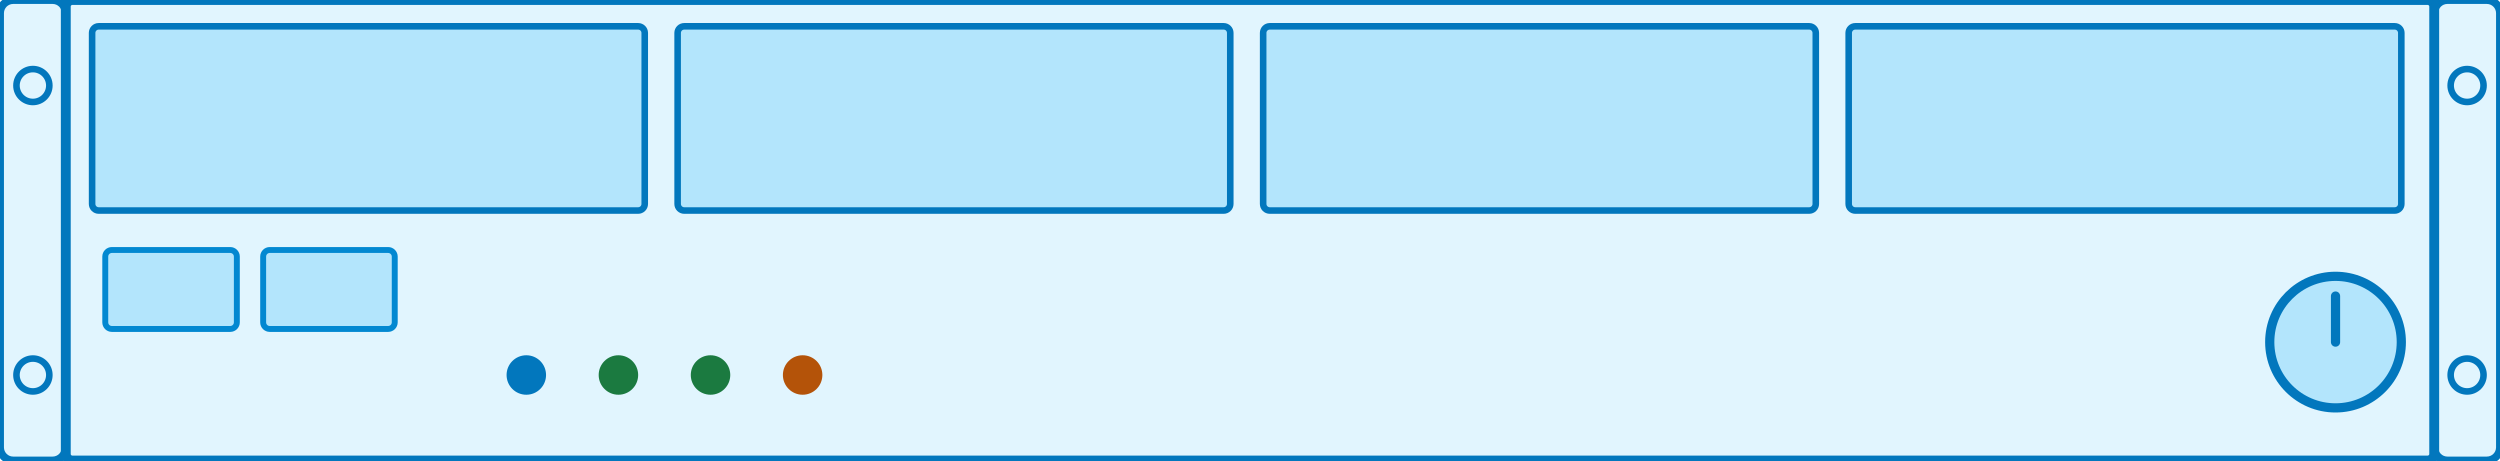
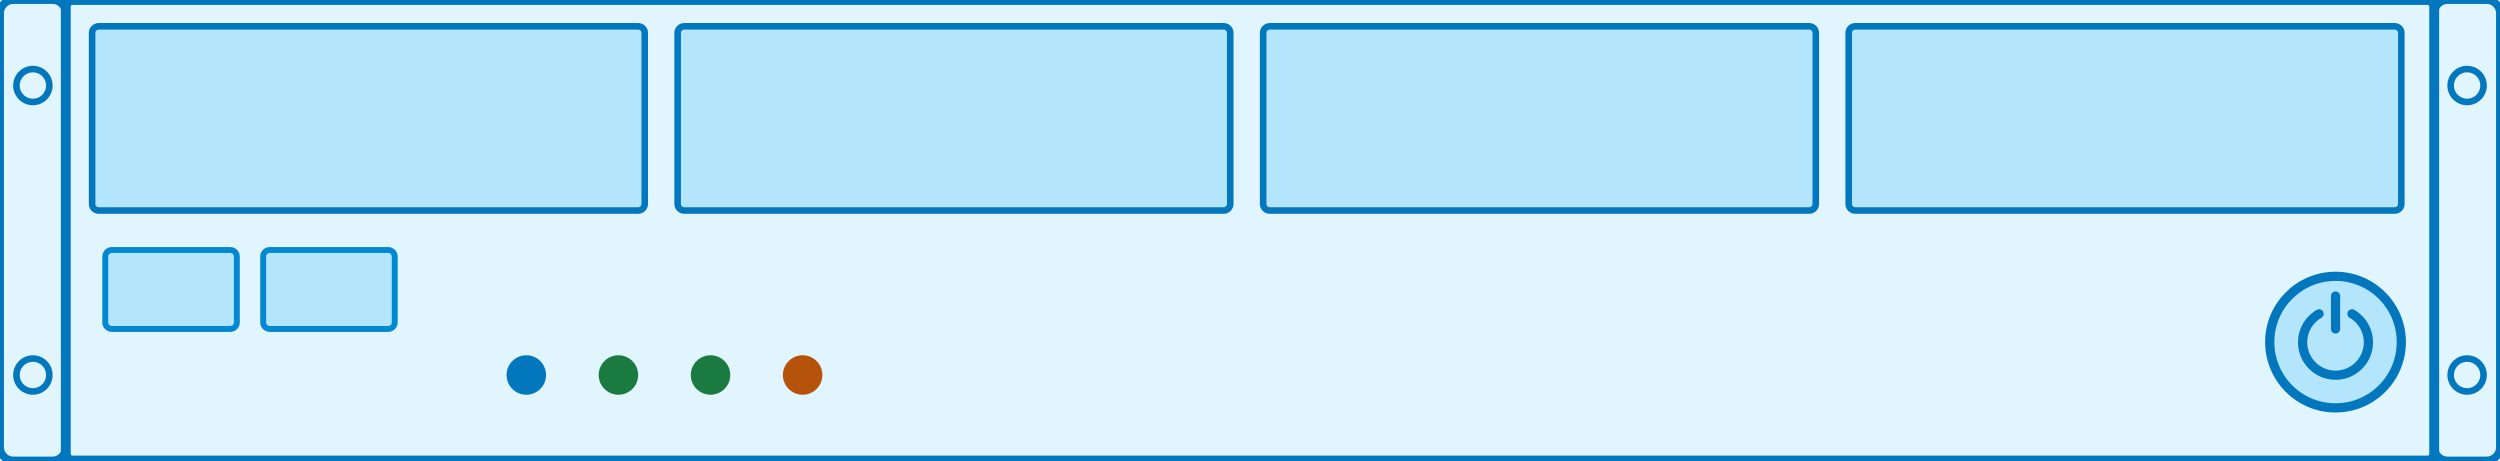
<svg xmlns="http://www.w3.org/2000/svg" viewBox="0 0 380 70" width="380" height="70">
  <rect x="0" y="0" width="10" height="70" rx="2" fill="#e1f5fe" stroke="#0277bd" stroke-width="1.2" />
  <circle cx="5" cy="13" r="2.5" fill="none" stroke="#0277bd" stroke-width="1" />
  <circle cx="5" cy="57" r="2.5" fill="none" stroke="#0277bd" stroke-width="1" />
  <rect x="370" y="0" width="10" height="70" rx="2" fill="#e1f5fe" stroke="#0277bd" stroke-width="1.2" />
  <circle cx="375" cy="13" r="2.5" fill="none" stroke="#0277bd" stroke-width="1" />
  <circle cx="375" cy="57" r="2.5" fill="none" stroke="#0277bd" stroke-width="1" />
  <rect x="10" y="0" width="360" height="70" rx="1" fill="#e1f5fe" stroke="#0277bd" stroke-width="1.5" />
  <rect x="14" y="4" width="84" height="28" rx="1" fill="#b3e5fc" stroke="#0277bd" stroke-width="1" />
  <rect x="103" y="4" width="84" height="28" rx="1" fill="#b3e5fc" stroke="#0277bd" stroke-width="1" />
  <rect x="192" y="4" width="84" height="28" rx="1" fill="#b3e5fc" stroke="#0277bd" stroke-width="1" />
  <rect x="281" y="4" width="84" height="28" rx="1" fill="#b3e5fc" stroke="#0277bd" stroke-width="1" />
  <rect x="16" y="38" width="20" height="12" rx="1" fill="#b3e5fc" stroke="#0288d1" stroke-width="0.9" />
  <rect x="40" y="38" width="20" height="12" rx="1" fill="#b3e5fc" stroke="#0288d1" stroke-width="0.9" />
  <circle cx="80" cy="57" r="3" fill="#0277bd" />
  <circle cx="94" cy="57" r="3" fill="#1b7a40" />
  <circle cx="108" cy="57" r="3" fill="#1b7a40" />
  <circle cx="122" cy="57" r="3" fill="#b45309" />
  <circle cx="355" cy="52" r="10" fill="#b3e5fc" stroke="#0277bd" stroke-width="1.4" />
-   <line x1="355" y1="45" x2="355" y2="52" stroke="#0277bd" stroke-width="1.4" stroke-linecap="round" />
+   <path d="M 357.5 47.7 A 5 5 0 1 1 352.5 47.7" fill="none" stroke="#0277bd" stroke-width="1.4" stroke-linecap="round" />
+   <line x1="355" y1="45" x2="355" y2="50" stroke="#0277bd" stroke-width="1.4" stroke-linecap="round" />
</svg>
